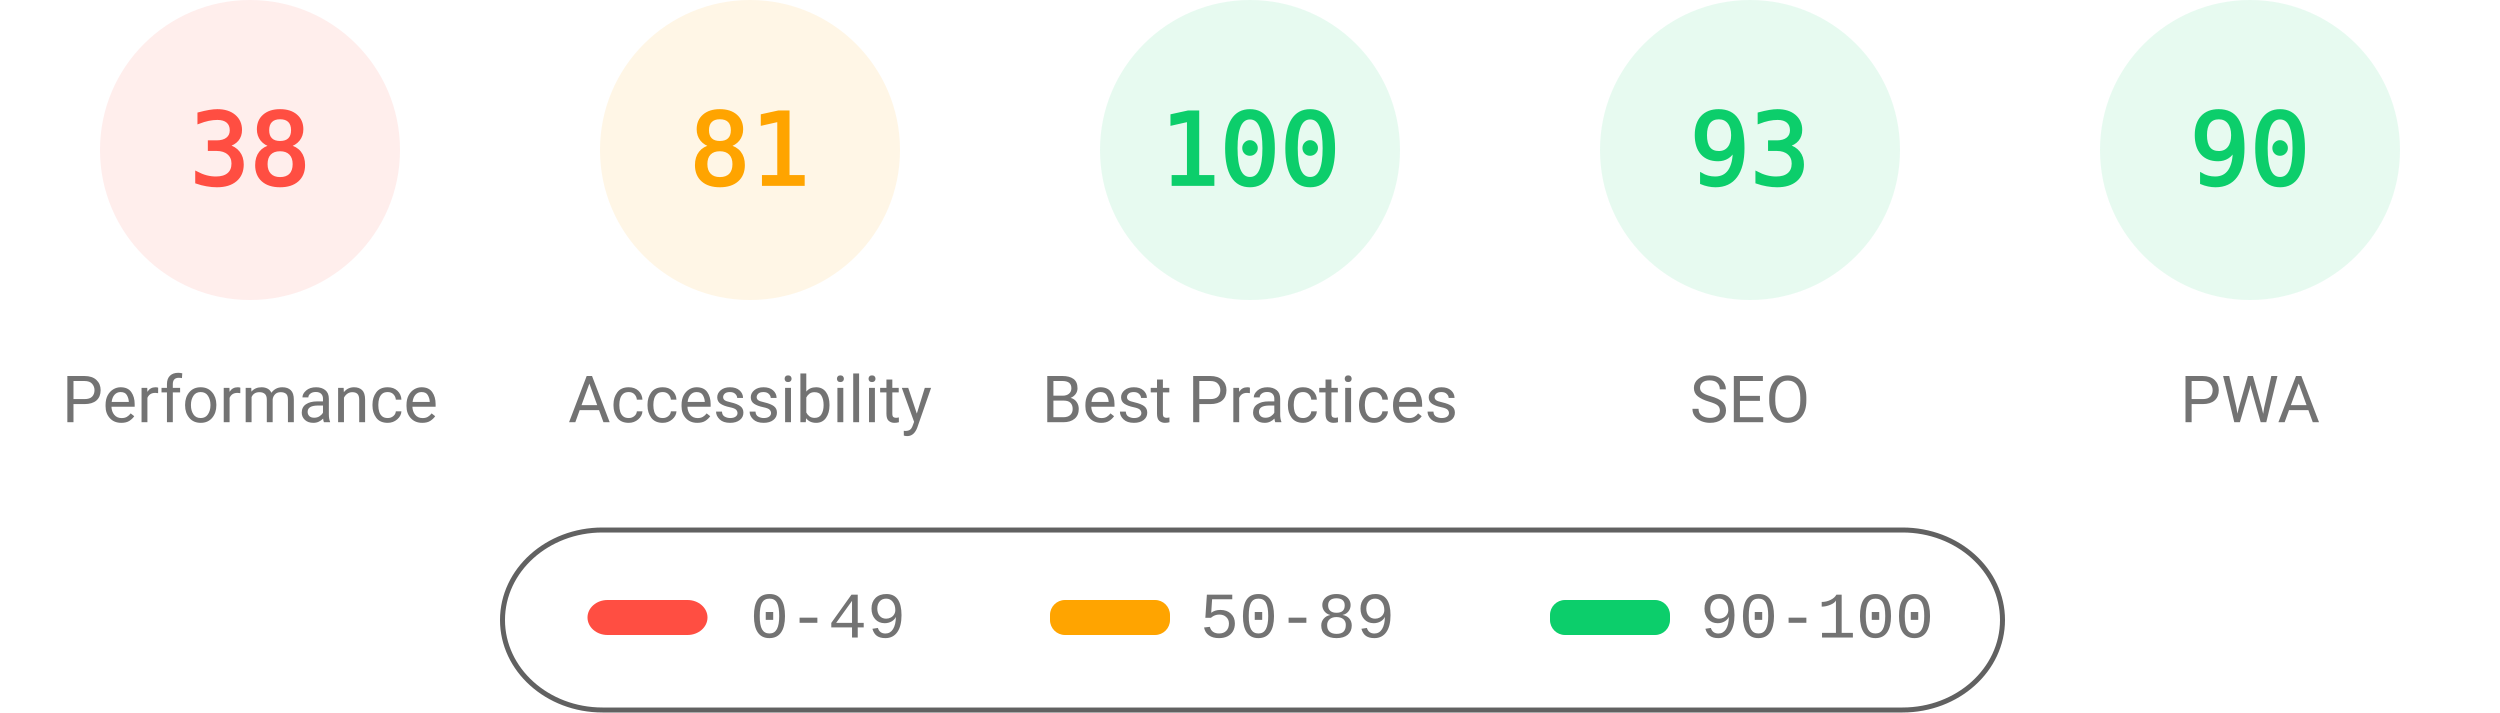
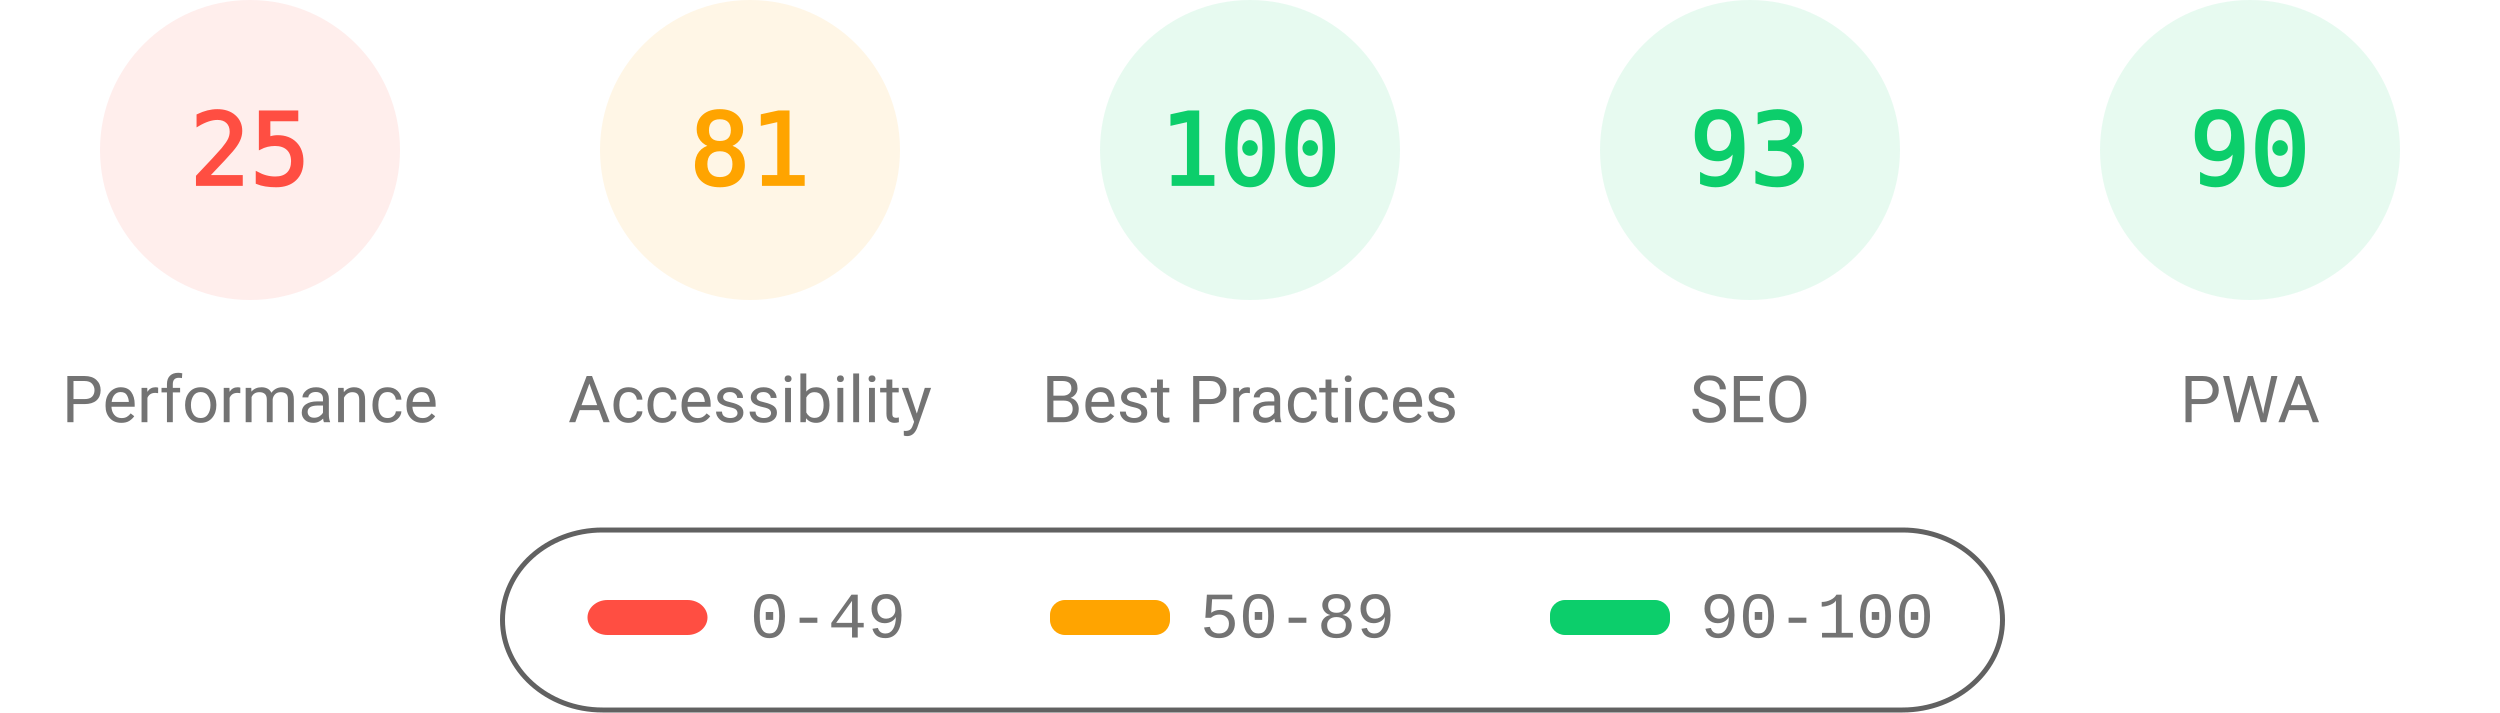
<svg xmlns="http://www.w3.org/2000/svg" fill="none" width="1000" height="285">
  <style>.gauge-base{opacity:.1}.gauge-arc{fill:none;animation-delay:250ms;stroke-linecap:round;transform:rotate(-90deg);transform-origin:100px 60px;animation:load-gauge 1s ease forwards}.guage-text{font-size:40px;font-family:monospace;text-align:center}.guage-red{color:#ff4e42;fill:#ff4e42;stroke:#ff4e42}.guage-orange{color:#ffa400;fill:#ffa400;stroke:#ffa400}.guage-green{color:#0cce6b;fill:#0cce6b;stroke:#0cce6b}.guage-undefined{color:#5c5c5c;fill:#5c5c5c;stroke:#5c5c5c}.guage-title{color:#737373;fill:#737373;stroke:none;font-size:26px;line-height:26px;font-family:Roboto,Halvetica,Arial,sans-serif}@keyframes load-gauge{from{stroke-dasharray:0 352.858}}</style>
  <svg class="guage-div guage-perf guage-red" viewBox="0 0 200 200" width="200" height="200">
    <circle class="gauge-base" r="56" cx="100" cy="60" stroke-width="8" />
-     <circle class="gauge-arc guage-arc-1" r="56" cx="100" cy="60" stroke-width="8" style="stroke-dasharray:133.706,351.858" />
-     <text class="guage-text" x="100" y="60" alignment-baseline="central" dominant-baseline="central" text-anchor="middle">38</text>
+     <circle class="gauge-arc guage-arc-1" r="56" cx="100" cy="60" stroke-width="8" style="stroke-dasharray:87.965,351.858" />
+     <text class="guage-text" x="100" y="60" alignment-baseline="central" dominant-baseline="central" text-anchor="middle">25</text>
    <text class="guage-title" x="100" y="160" alignment-baseline="central" dominant-baseline="central" text-anchor="middle">Performance</text>
  </svg>
  <svg class="guage-div guage-acc guage-orange" viewBox="0 0 200 200" width="200" height="200" x="200">
    <circle class="gauge-base" r="56" cx="100" cy="60" stroke-width="8" />
    <circle class="gauge-arc guage-arc-2" r="56" cx="100" cy="60" stroke-width="8" style="stroke-dasharray:285.005,351.858" />
    <text class="guage-text" x="100" y="60" alignment-baseline="central" dominant-baseline="central" text-anchor="middle">81</text>
    <text class="guage-title" x="100" y="160" alignment-baseline="central" dominant-baseline="central" text-anchor="middle">Accessibility</text>
  </svg>
  <svg class="guage-div guage-best guage-green" viewBox="0 0 200 200" width="200" height="200" x="400">
    <circle class="gauge-base" r="56" cx="100" cy="60" stroke-width="8" />
    <circle class="gauge-arc guage-arc-3" r="56" cx="100" cy="60" stroke-width="8" style="stroke-dasharray:351.858,351.858" />
    <text class="guage-text" x="100" y="60" alignment-baseline="central" dominant-baseline="central" text-anchor="middle">100</text>
    <text class="guage-title" x="100" y="160" alignment-baseline="central" dominant-baseline="central" text-anchor="middle">Best Practices</text>
  </svg>
  <svg class="guage-div guage-seo guage-green" viewBox="0 0 200 200" width="200" height="200" x="600">
    <circle class="gauge-base" r="56" cx="100" cy="60" stroke-width="8" />
    <circle class="gauge-arc guage-arc-4" r="56" cx="100" cy="60" stroke-width="8" style="stroke-dasharray:327.228,351.858" />
    <text class="guage-text" x="100" y="60" alignment-baseline="central" dominant-baseline="central" text-anchor="middle">93</text>
    <text class="guage-title" x="100" y="160" alignment-baseline="central" dominant-baseline="central" text-anchor="middle">SEO</text>
  </svg>
  <svg class="guage-div guage-pwa guage-green" viewBox="0 0 200 200" width="200" height="200" x="800">
    <circle class="gauge-base" r="56" cx="100" cy="60" stroke-width="8" />
    <circle class="gauge-arc guage-arc-4" r="56" cx="100" cy="60" stroke-width="8" style="stroke-dasharray:316.672,351.858" />
    <text class="guage-text" x="100" y="60" alignment-baseline="central" dominant-baseline="central" text-anchor="middle">90</text>
    <text class="guage-title" x="100" y="160" alignment-baseline="central" dominant-baseline="central" text-anchor="middle">PWA</text>
  </svg>
  <svg width="604" height="76" x="200" y="210">
    <path fill="none" id="canvas_background" d="M-1-1h604v80H-1z" />
    <rect fill-opacity="0" stroke="#616161" stroke-width="2" rx="40" id="svg_2" height="72" width="600" y="2" x="1" fill="#000" />
    <rect stroke="#000" rx="8" id="svg_3" height="14" width="48" y="30" x="35" stroke-opacity="null" stroke-width="0" fill="#ff4e42" />
    <rect stroke="#000" rx="6" id="svg_4" height="14" width="48" y="30" x="220" stroke-opacity="null" stroke-width="0" fill="#ffa400" />
    <rect stroke="#000" rx="6" id="svg_5" height="14" width="48" y="30" x="420" stroke-opacity="null" stroke-width="0" fill="#0cce6b" />
    <text xml:space="preserve" text-anchor="start" font-family="'Courier New', Courier, monospace" font-size="26" id="svg_6" y="45" x="100" stroke-opacity="null" stroke-width="0" stroke="#000" fill="#737373">0-49</text>
    <text xml:space="preserve" text-anchor="start" font-family="'Courier New', Courier, monospace" font-size="26" id="svg_7" y="45" x="280" stroke-opacity="null" stroke-width="0" stroke="#000" fill="#737373">50-89</text>
    <text xml:space="preserve" text-anchor="start" font-family="'Courier New', Courier, monospace" font-size="26" id="svg_8" y="45" x="480" stroke-opacity="null" stroke-width="0" stroke="#000" fill="#737373">90-100</text>
  </svg>
</svg>
